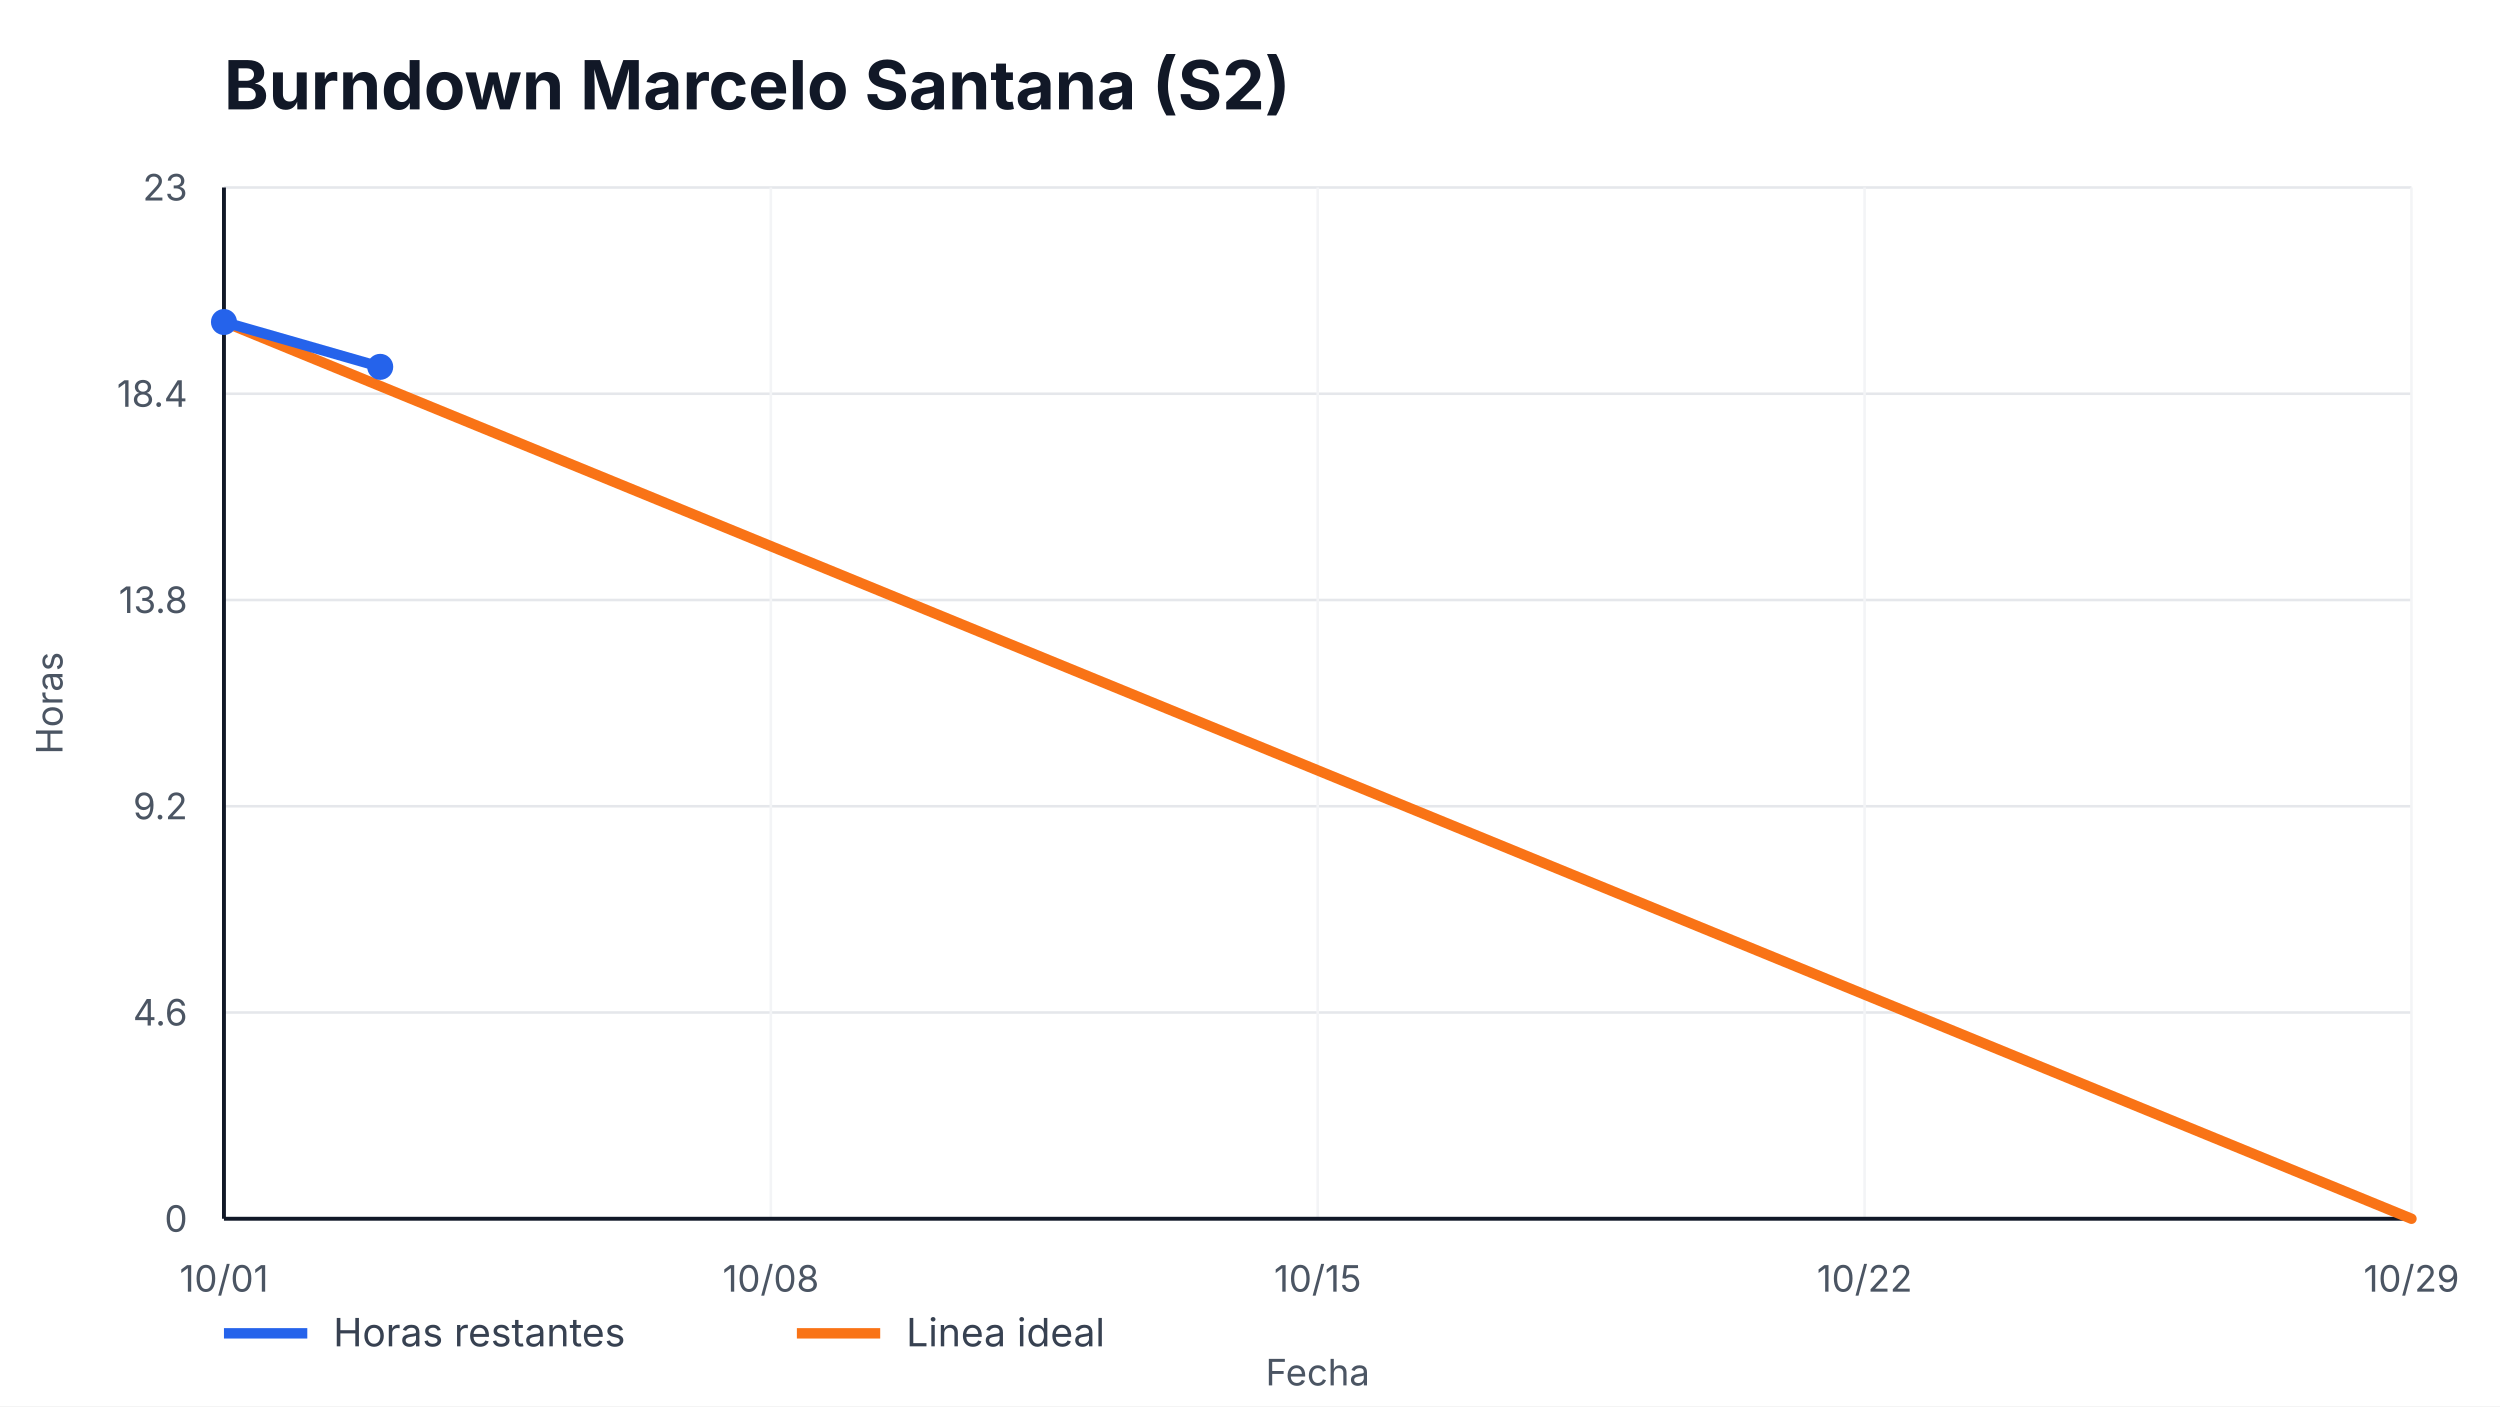
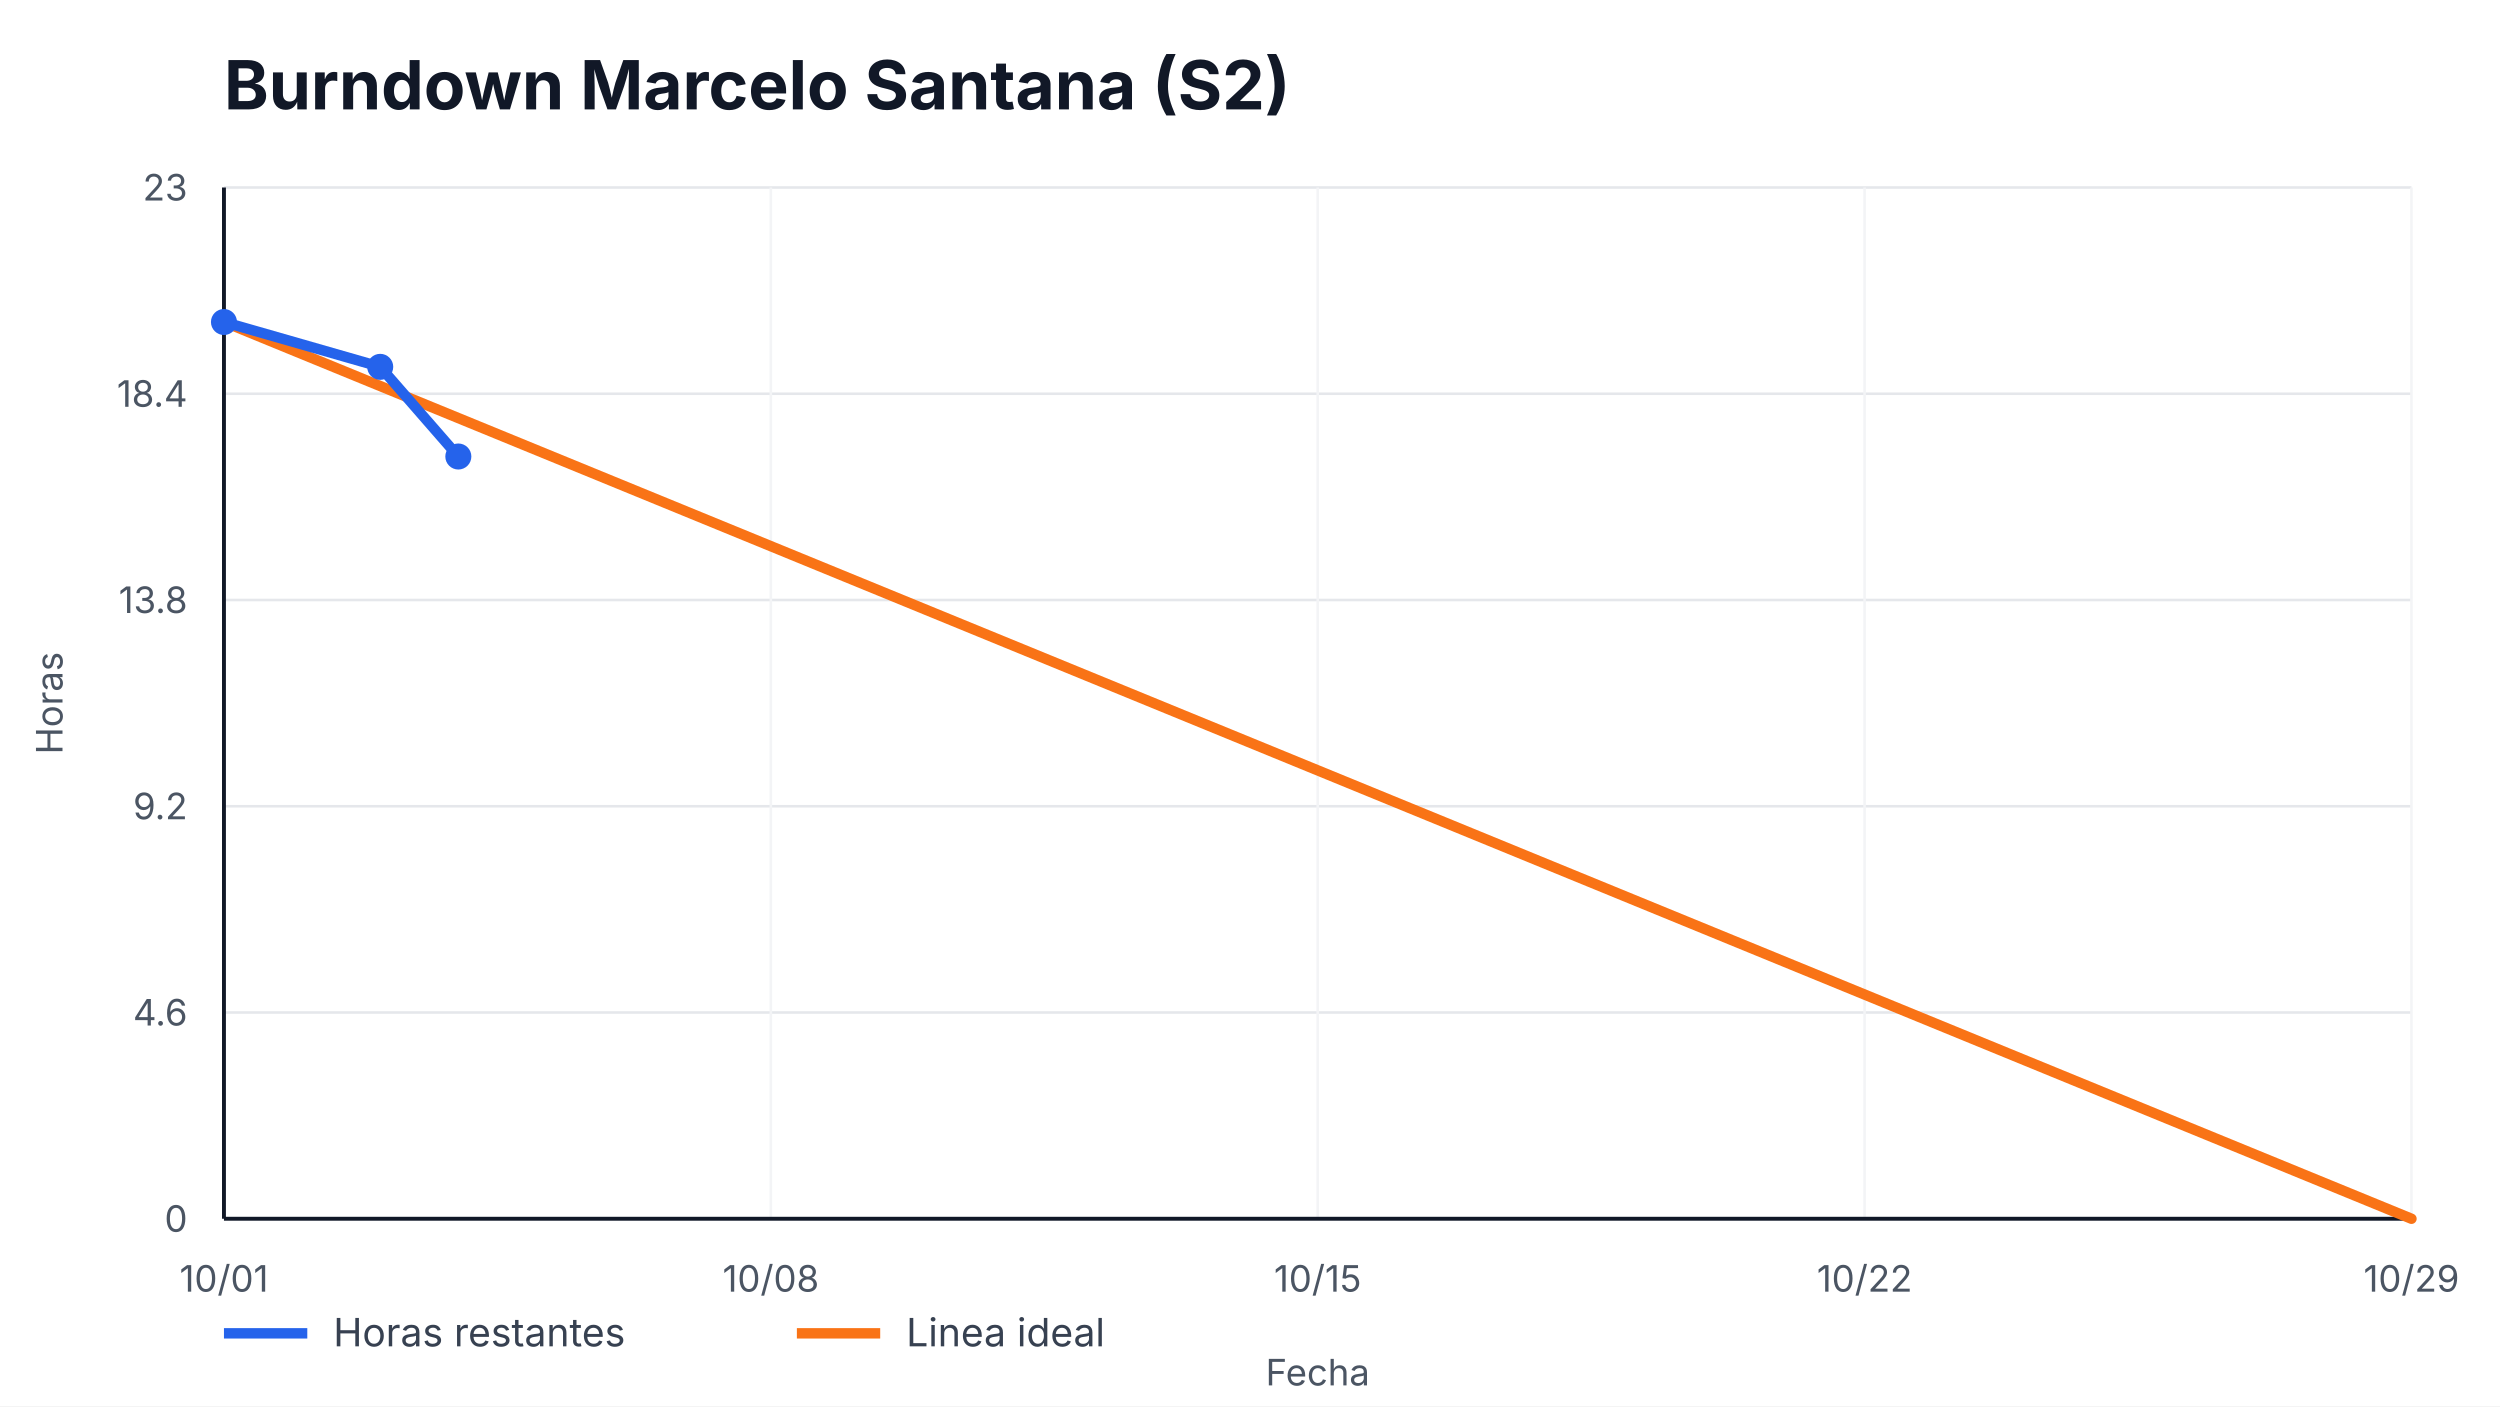
<svg xmlns="http://www.w3.org/2000/svg" width="960" height="540" viewBox="0 0 960 540" role="img" aria-label="Burndown Marcelo Santana (S2)">
  <style>
    text { font-family: -apple-system, BlinkMacSystemFont, "Segoe UI", sans-serif; fill: #111827; }
    .title { font-size: 26px; font-weight: 700; }
    .axis { font-size: 14px; fill: #4b5563; }
    .legend { font-size: 15px; fill: #374151; }
    .overrun { font-size: 14px; font-weight: 700; fill: #b91c1c; }
  </style>
  <rect width="100%" height="100%" fill="#ffffff" />
  <text x="86" y="42" class="title">Burndown Marcelo Santana (S2)</text>
  <g>
    <line x1="86" y1="468.00" x2="926" y2="468.00" stroke="#e5e7eb" />
    <line x1="86" y1="388.80" x2="926" y2="388.80" stroke="#e5e7eb" />
    <line x1="86" y1="309.60" x2="926" y2="309.60" stroke="#e5e7eb" />
    <line x1="86" y1="230.40" x2="926" y2="230.40" stroke="#e5e7eb" />
    <line x1="86" y1="151.20" x2="926" y2="151.20" stroke="#e5e7eb" />
    <line x1="86" y1="72.00" x2="926" y2="72.00" stroke="#e5e7eb" />
  </g>
  <g>
    <line x1="86.00" y1="72" x2="86.00" y2="468" stroke="#f3f4f6" />
    <text x="86.00" y="496" text-anchor="middle" class="axis">10/01</text>
    <line x1="296.00" y1="72" x2="296.00" y2="468" stroke="#f3f4f6" />
    <text x="296.00" y="496" text-anchor="middle" class="axis">10/08</text>
    <line x1="506.00" y1="72" x2="506.00" y2="468" stroke="#f3f4f6" />
    <text x="506.00" y="496" text-anchor="middle" class="axis">10/15</text>
    <line x1="716.00" y1="72" x2="716.00" y2="468" stroke="#f3f4f6" />
    <text x="716.00" y="496" text-anchor="middle" class="axis">10/22</text>
    <line x1="926.00" y1="72" x2="926.00" y2="468" stroke="#f3f4f6" />
    <text x="926.00" y="496" text-anchor="middle" class="axis">10/29</text>
  </g>
  <line x1="86" y1="468" x2="926" y2="468" stroke="#111827" stroke-width="1.5" />
  <line x1="86" y1="72" x2="86" y2="468" stroke="#111827" stroke-width="1.5" />
  <g>
    <text x="72" y="473.00" text-anchor="end" class="axis">0</text>
    <text x="72" y="393.80" text-anchor="end" class="axis">4.6</text>
    <text x="72" y="314.60" text-anchor="end" class="axis">9.2</text>
    <text x="72" y="235.40" text-anchor="end" class="axis">13.8</text>
    <text x="72" y="156.20" text-anchor="end" class="axis">18.4</text>
    <text x="72" y="77.00" text-anchor="end" class="axis">23</text>
  </g>
  <polyline points="86.00,123.65 926.00,468.00" fill="none" stroke="#f97316" stroke-width="4" stroke-linecap="round" />
-   <polyline points="86.00,123.65 146.00,140.87" fill="none" stroke="#2563eb" stroke-width="4" stroke-linecap="round" stroke-linejoin="round" />
+   <polyline points="86.00,123.65 146.00,140.87 176.00,175.30" fill="none" stroke="#2563eb" stroke-width="4" stroke-linecap="round" stroke-linejoin="round" />
  <g>
    <circle cx="86.00" cy="123.65" r="5" fill="#2563eb" />
    <circle cx="146.00" cy="140.87" r="5" fill="#2563eb" />
+     <circle cx="176.00" cy="175.30" r="5" fill="#2563eb" />
  </g>
  <line x1="86" y1="512" x2="118" y2="512" stroke="#2563eb" stroke-width="4" />
  <text x="128" y="517" class="legend">Horas restantes</text>
  <line x1="306" y1="512" x2="338" y2="512" stroke="#f97316" stroke-width="4" />
  <text x="348" y="517" class="legend">Linea ideal</text>
  <text x="506.0" y="532" text-anchor="middle" class="axis">Fecha</text>
  <text x="24" y="270.0" transform="rotate(-90 24,270.0)" text-anchor="middle" class="axis">Horas</text>
</svg>
